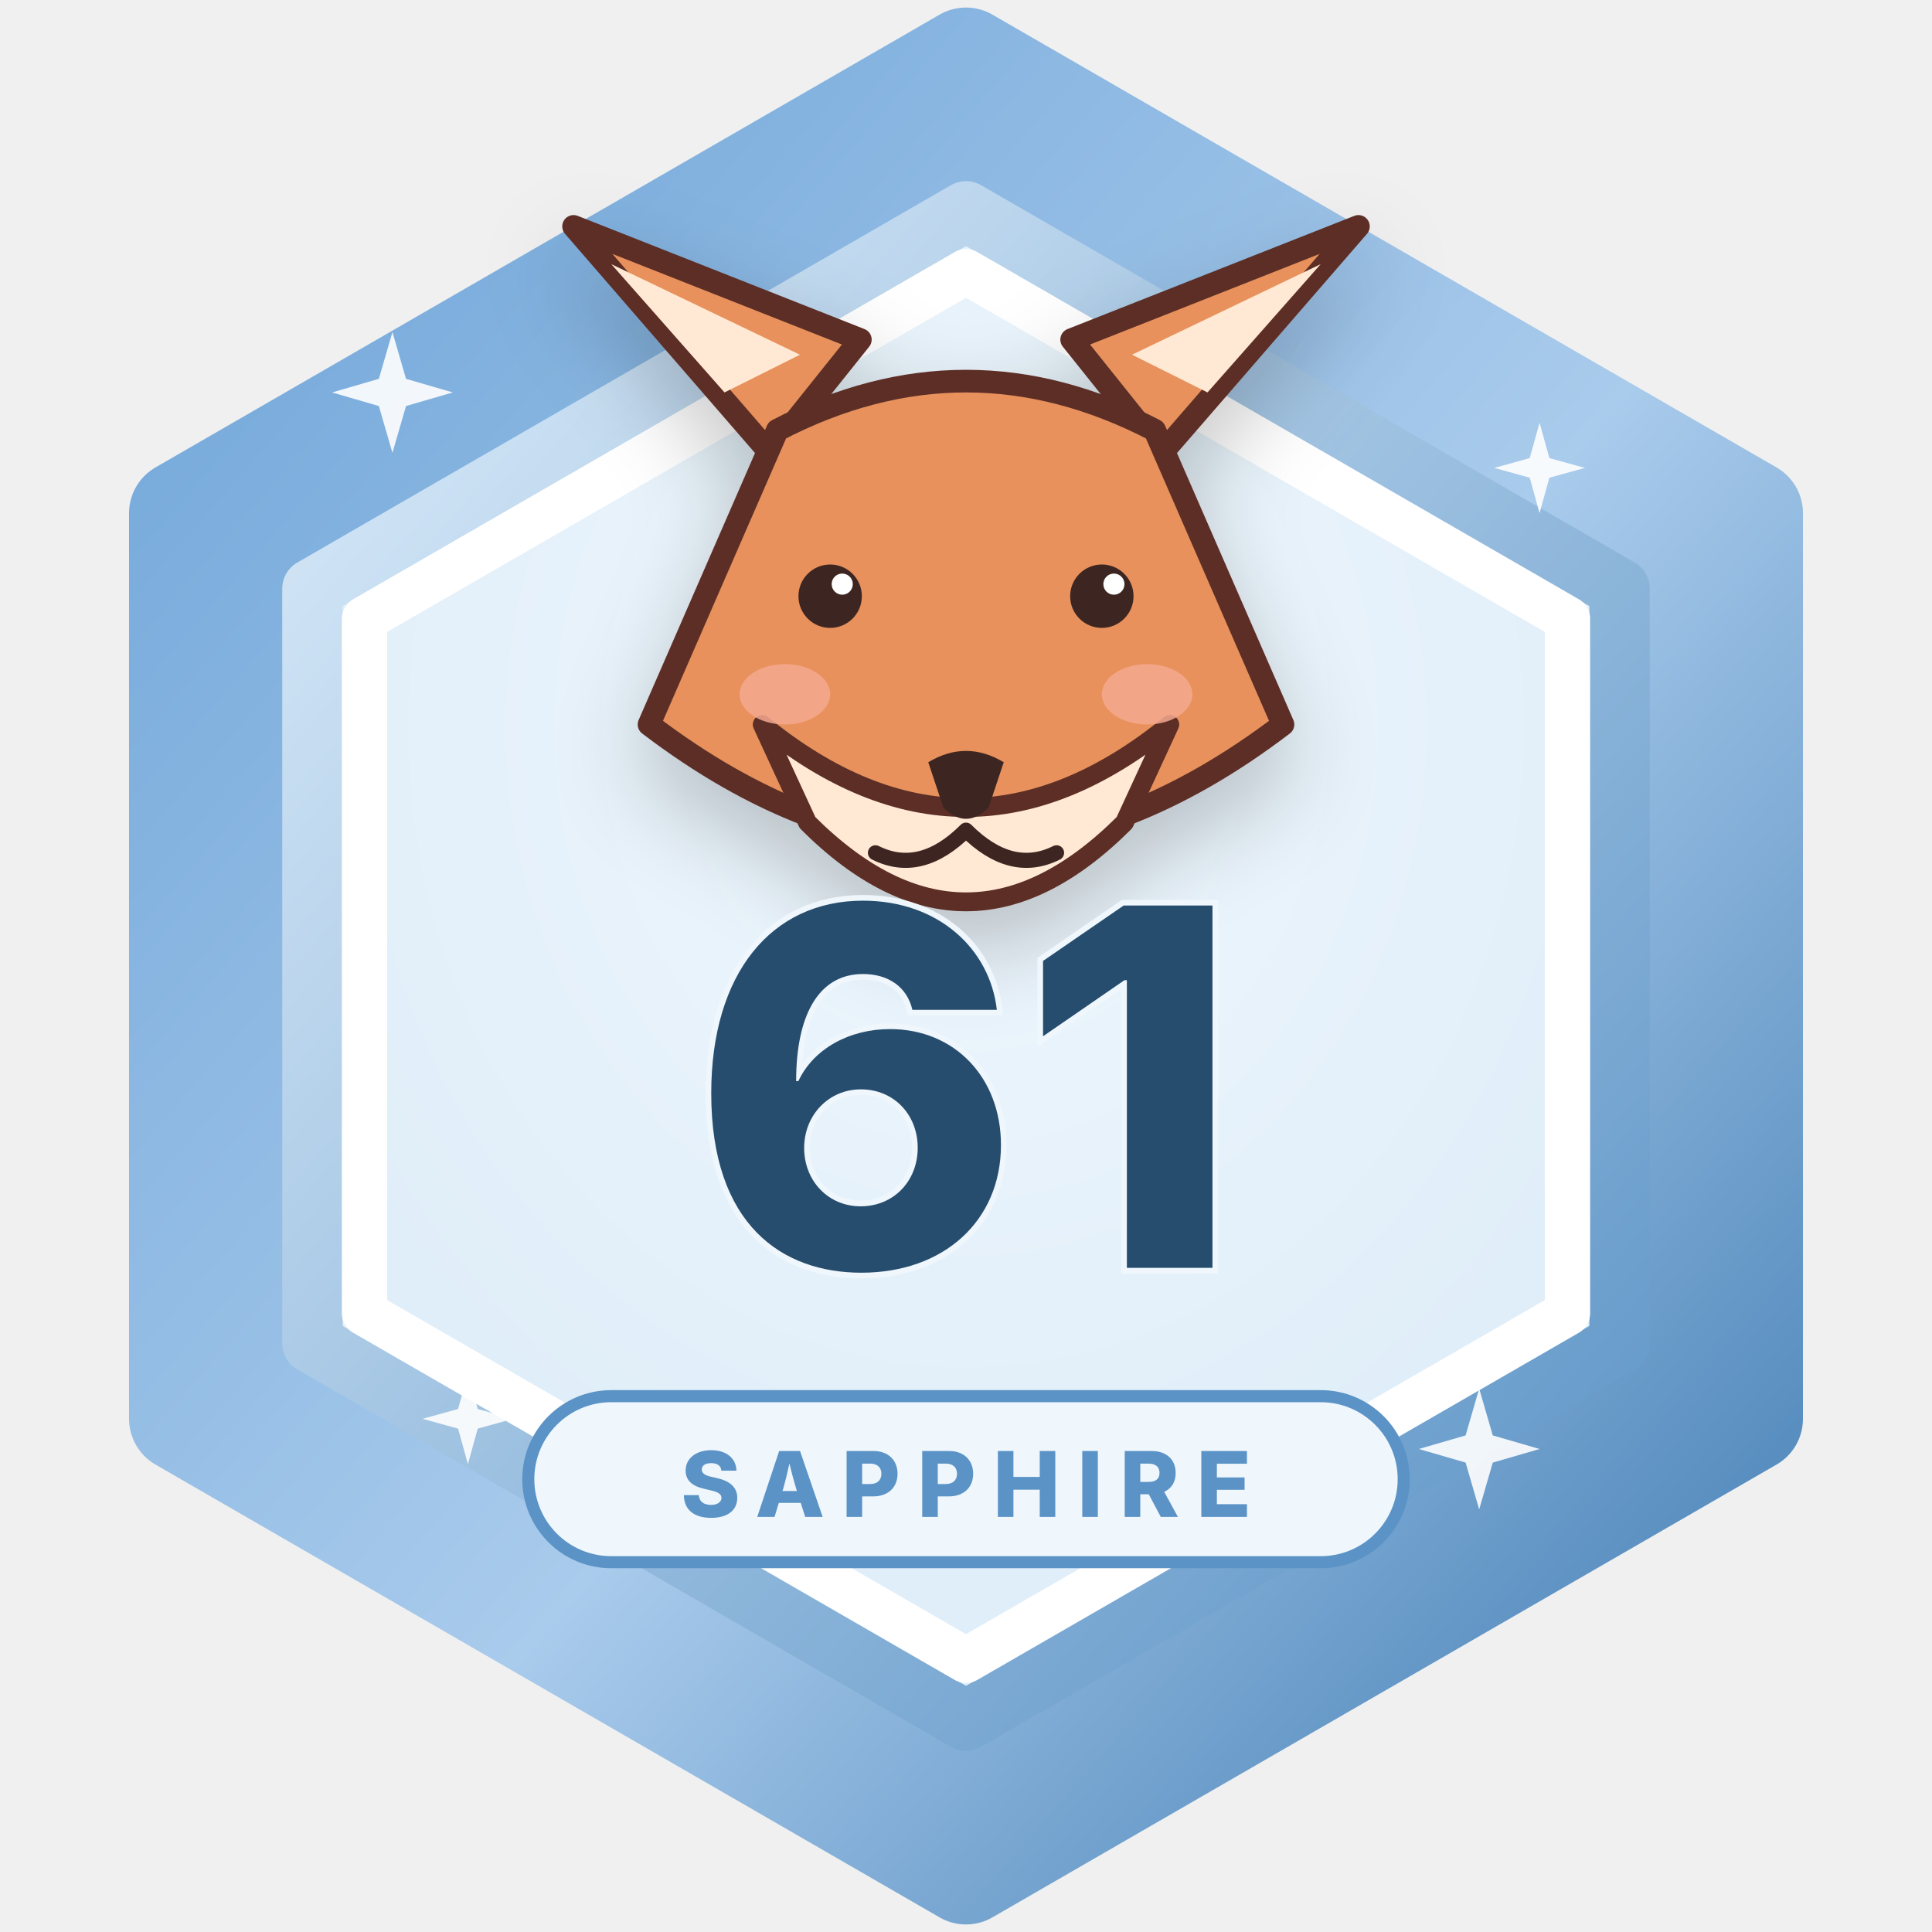
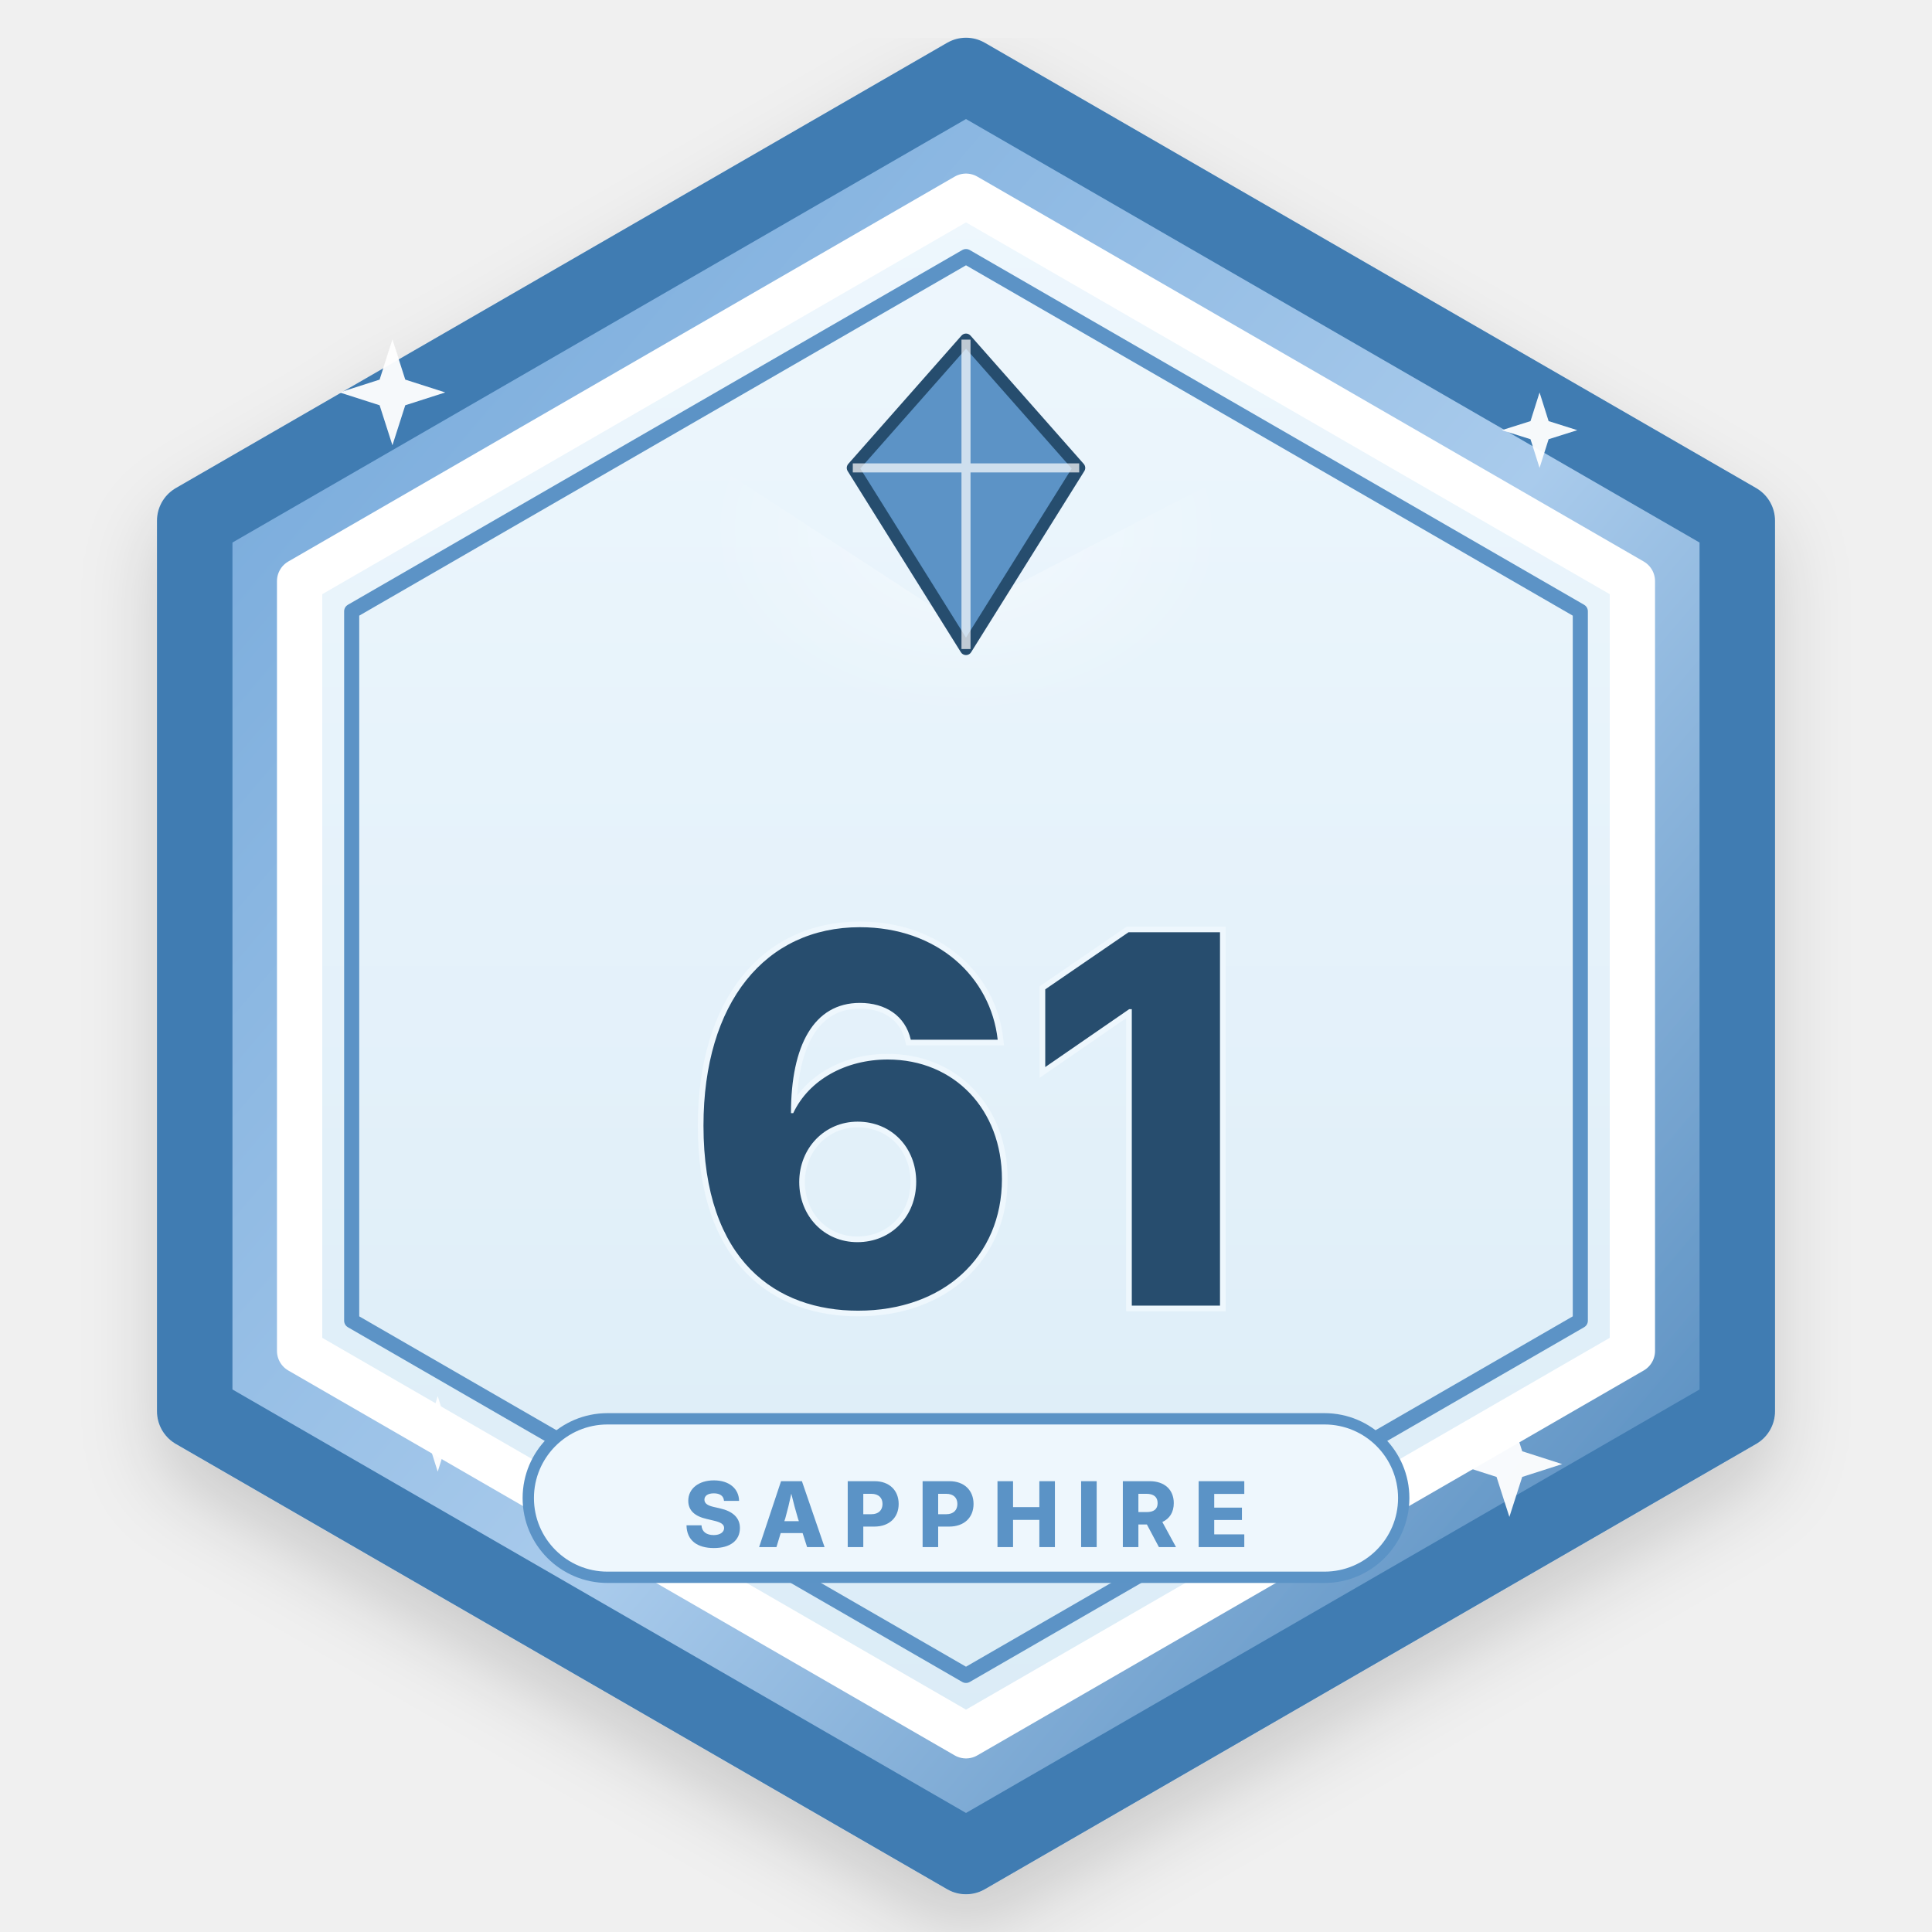
<svg xmlns="http://www.w3.org/2000/svg" viewBox="0 0 256 256" width="256" height="256" role="img" aria-label="Level 61 badge">
  <defs>
    <linearGradient id="o" x1="0%" y1="0%" x2="100%" y2="100%">
      <stop offset="0%" stop-color="#6ea4d8" />
      <stop offset="55%" stop-color="#a9cbec" />
      <stop offset="100%" stop-color="#3f7bb2" />
    </linearGradient>
-     <radialGradient id="i" cx="50%" cy="34%" r="80%">
-       <stop offset="0%" stop-color="#eff7fd" />
-       <stop offset="70%" stop-color="#e0eef9" />
-       <stop offset="100%" stop-color="#e0eef9" />
+     <linearGradient id="i" x1="0%" y1="0%" x2="0%" y2="100%">
+       <stop offset="0%" stop-color="#eef7fd" />
+       <stop offset="100%" stop-color="#dbecf7" />
+     </linearGradient>
+     <radialGradient id="sheen" cx="50%" cy="26%" r="36%">
+       <stop offset="0%" stop-color="#ffffff" stop-opacity="0.85" />
+       <stop offset="100%" stop-color="#ffffff" stop-opacity="0" />
    </radialGradient>
-     <linearGradient id="r" x1="0%" y1="0%" x2="100%" y2="100%">
-       <stop offset="0%" stop-color="#dcecfa" />
-       <stop offset="100%" stop-color="#5b93c6" />
-     </linearGradient>
    <filter id="soft" x="-30%" y="-30%" width="160%" height="160%">
-       <feDropShadow dx="0" dy="5" stdDeviation="6" flood-color="#000000" flood-opacity="0.22" />
+       <feDropShadow dx="0" dy="5" stdDeviation="5" flood-color="#000000" flood-opacity="0.16" />
    </filter>
  </defs>
-   <polygon points="128.0,8.0 231.9,68.0 231.9,188.0 128.0,248.0 24.1,188.0 24.1,68.0" fill="url(#o)" stroke="url(#o)" stroke-width="14" stroke-linejoin="round" />
-   <polygon points="128.0,28.0 214.6,78.0 214.6,178.0 128.0,228.0 41.4,178.0 41.4,78.0" fill="url(#i)" stroke="url(#r)" stroke-width="8" stroke-linejoin="round" />
-   <polygon points="128.0,36.0 207.7,82.0 207.7,174.0 128.0,220.0 48.3,174.0 48.3,82.0" fill="none" stroke="#ffffff" stroke-width="6" stroke-linejoin="round" />
-   <path d="M52 44 L53.8 50.2 L60 52 L53.8 53.8 L52 60 L50.2 53.8 L44 52 L50.2 50.2 Z" fill="#ffffff" opacity="0.9" />
-   <path d="M204 56 L205.3 60.7 L210 62 L205.3 63.3 L204 68 L202.7 63.3 L198 62 L202.7 60.7 Z" fill="#ffffff" opacity="0.9" />
-   <path d="M62 182 L63.3 186.7 L68 188 L63.3 189.3 L62 194 L60.7 189.3 L56 188 L60.7 186.7 Z" fill="#ffffff" opacity="0.9" />
-   <path d="M196 184 L197.8 190.2 L204 192 L197.8 193.8 L196 200 L194.2 193.8 L188 192 L194.2 190.2 Z" fill="#ffffff" opacity="0.9" />
  <g filter="url(#soft)">
-     <g id="echo">
-       <path d="M102 60 L76 30 L114 45 Z" fill="#e8915b" stroke="#5b2f26" stroke-width="3" stroke-linejoin="round" />
-       <path d="M154 60 L180 30 L142 45 Z" fill="#e8915b" stroke="#5b2f26" stroke-width="3" stroke-linejoin="round" />
-       <path d="M96 52 L81 35 L106 47 Z" fill="#ffe9d4" />
-       <path d="M160 52 L175 35 L150 47 Z" fill="#ffe9d4" />
-       <path d="M103 57 Q128 44 153 57 L170 96 Q128 128 86 96 Z" fill="#e8915b" stroke="#5b2f26" stroke-width="3" stroke-linejoin="round" />
-       <path d="M101 96 Q128 118 155 96 L149 109 Q128 130 107 109 Z" fill="#ffe9d4" stroke="#5b2f26" stroke-width="2.5" stroke-linejoin="round" />
-       <circle cx="110" cy="79" r="4.2" fill="#3c2620" />
-       <circle cx="146" cy="79" r="4.2" fill="#3c2620" />
-       <circle cx="111.6" cy="77.4" r="1.4" fill="#ffffff" />
-       <circle cx="147.6" cy="77.4" r="1.4" fill="#ffffff" />
-       <path d="M123 101 Q128 98 133 101 L131 107 Q128 110 125 107 Z" fill="#3c2620" />
-       <path d="M128 110 Q122 116 116 113 M128 110 Q134 116 140 113" fill="none" stroke="#3c2620" stroke-width="2" stroke-linecap="round" />
-       <ellipse cx="104" cy="92" rx="6" ry="4" fill="#f5a88f" opacity="0.85" />
-       <ellipse cx="152" cy="92" rx="6" ry="4" fill="#f5a88f" opacity="0.85" />
-     </g>
+     <polygon points="128.0,10.0 230.2,69.0 230.2,187.0 128.0,246.0 25.8,187.0 25.8,69.0" fill="url(#o)" stroke="#3f7bb2" stroke-width="10" stroke-linejoin="round" />
+     <polygon points="128.0,26.0 216.3,77.0 216.3,179.0 128.0,230.0 39.7,179.0 39.7,77.0" fill="url(#i)" stroke="#ffffff" stroke-width="6" stroke-linejoin="round" />
+     <polygon points="128.0,34.0 209.4,81.0 209.4,175.0 128.0,222.0 46.6,175.0 46.6,81.0" fill="none" stroke="#5b93c6" stroke-width="2" stroke-linejoin="round" />
+     <path d="M80 52 L126 82 L176 56 L176 121 Q128 98 80 121 Z" fill="url(#sheen)" opacity="0.5" />
+     <polygon points="128,45 143,62 128,86 113,62" fill="#5b93c6" stroke="#274d6e" stroke-width="1.6" stroke-linejoin="round" />
+     <path d="M113 62 L143 62 M128 45 L128 86" fill="none" stroke="#ffffff" stroke-width="1.2" stroke-opacity="0.7" />
+     <path d="M52.0 45.0 L53.7 50.3 L59.0 52.0 L53.7 53.7 L52.0 59.0 L50.3 53.7 L45.0 52.0 L50.3 50.3 Z" fill="#ffffff" opacity="0.95" />
+     <path d="M204.0 52.0 L205.2 55.8 L209.0 57.0 L205.2 58.2 L204.0 62.0 L202.8 58.2 L199.0 57.0 L202.8 55.8 Z" fill="#ffffff" opacity="0.95" />
+     <path d="M58.0 185.0 L59.2 188.8 L63.0 190.0 L59.2 191.2 L58.0 195.0 L56.8 191.2 L53.0 190.0 L56.8 188.8 Z" fill="#ffffff" opacity="0.95" />
+     <path d="M200.0 187.0 L201.7 192.3 L207.0 194.0 L201.7 195.7 L200.0 201.0 L198.3 195.7 L193.0 194.0 L198.3 192.3 Z" fill="#ffffff" opacity="0.95" />
  </g>
-   <text x="128" y="168" text-anchor="middle" fill="#274d6e" font-family="Inter, Arial, sans-serif" font-size="66" font-weight="800" stroke="#eff7fd" stroke-width="1.5" paint-order="stroke">61</text>
-   <rect x="70" y="185" width="116" height="22" rx="11" fill="#eff7fd" stroke="#5b93c6" stroke-width="1.6" />
-   <text x="128" y="201" text-anchor="middle" fill="#5b93c6" font-family="Inter, Arial, sans-serif" font-size="12" font-weight="800" letter-spacing="2.2">SAPPHIRE</text>
+   <text x="128" y="173" text-anchor="middle" fill="#274d6e" font-family="Inter, Arial, sans-serif" font-size="68" font-weight="800" stroke="#eef7fd" stroke-width="1.5" paint-order="stroke">61</text>
+   <rect x="70" y="188" width="116" height="21" rx="10.5" fill="#eef7fd" stroke="#5b93c6" stroke-width="1.5" />
+   <text x="128" y="205" text-anchor="middle" fill="#5b93c6" font-family="Inter, Arial, sans-serif" font-size="12" font-weight="800" letter-spacing="2.1">SAPPHIRE</text>
</svg>
